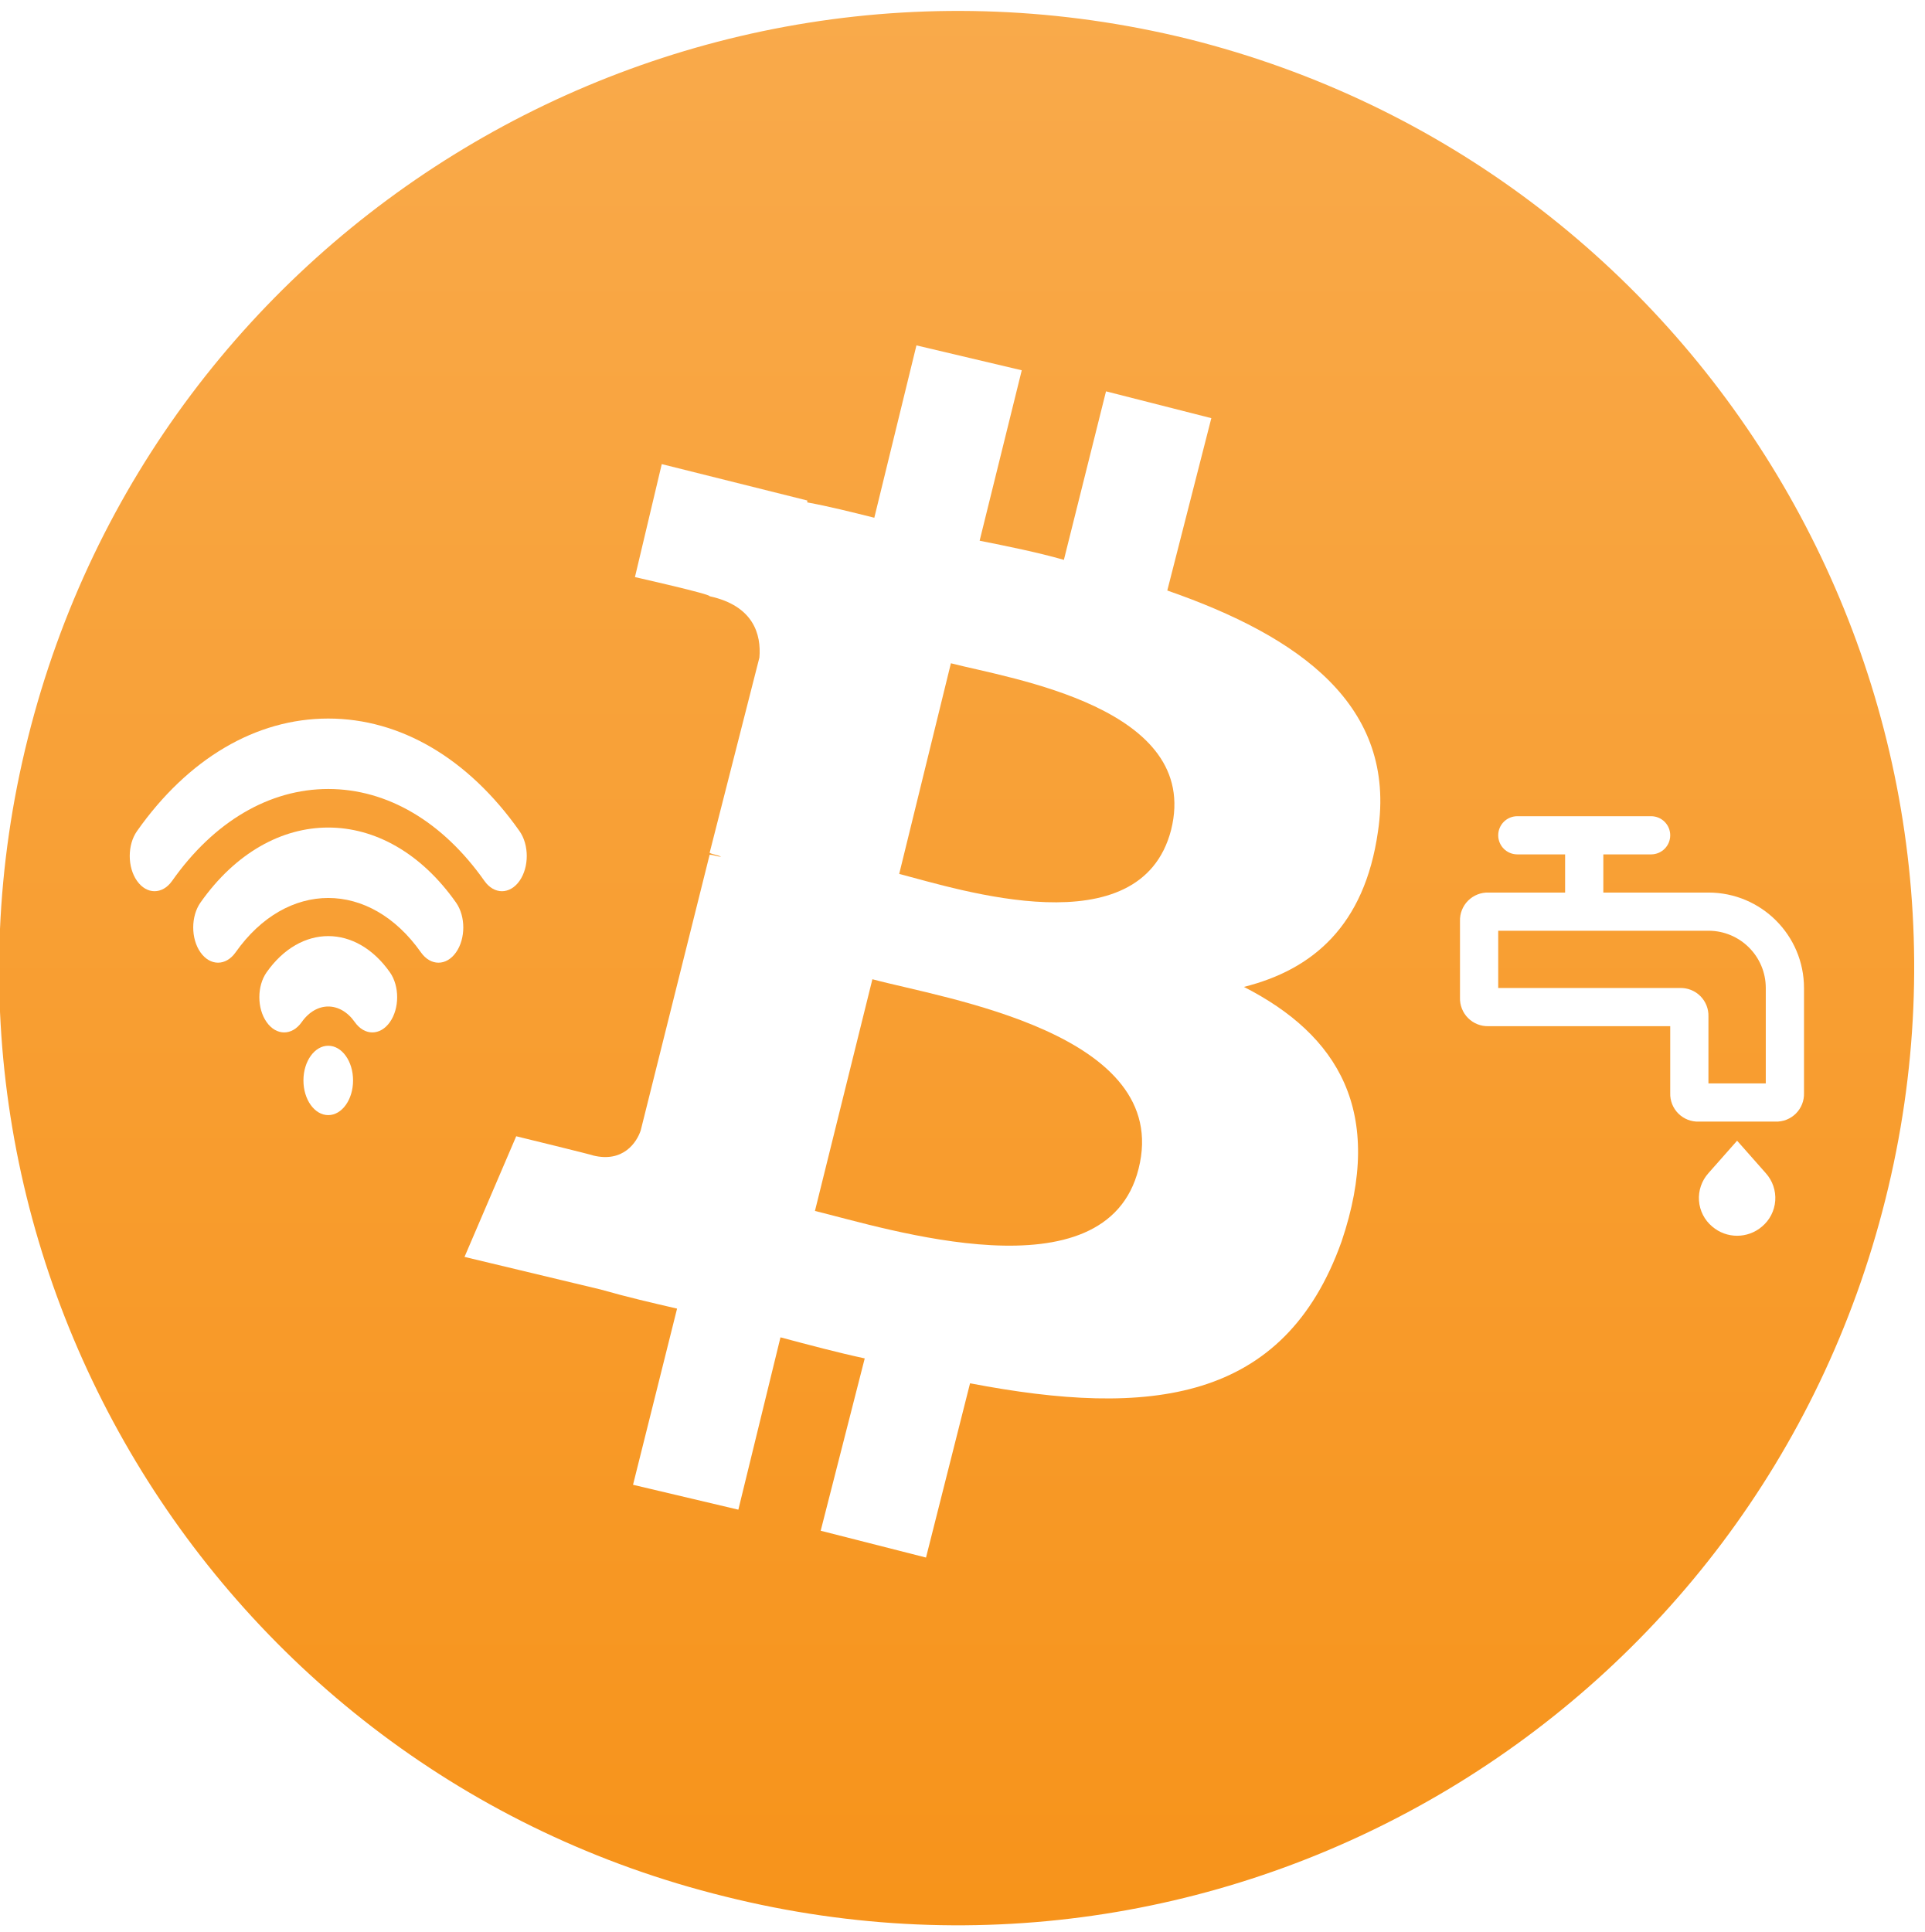
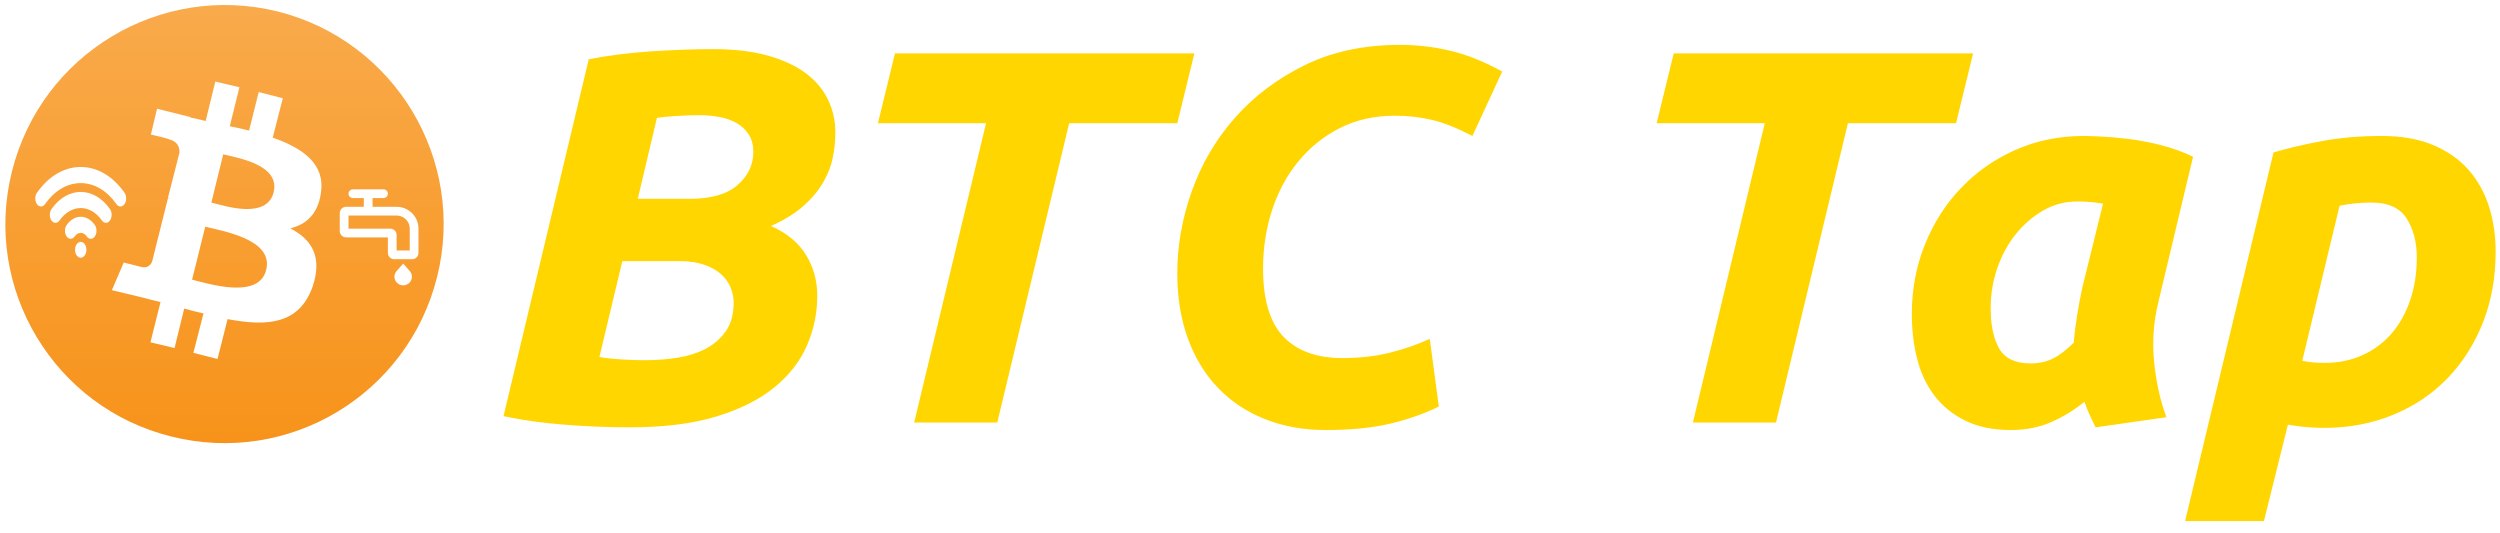
- <svg xmlns="http://www.w3.org/2000/svg" viewBox="0 0 126.166 126.632">
+ <svg xmlns="http://www.w3.org/2000/svg" viewBox="0 0 651.869 138.844">
  <defs>
    <linearGradient id="coin-gradient" x1="0%" y1="0%" x2="0%" y2="100%">
      <stop offset="0" style="stop-color:#f9aa4b" id="stop12" />
      <stop offset="1" style="stop-color:#f7931a" id="stop14" />
    </linearGradient>
  </defs>
-   <g id="svg2" style="" transform="matrix(125.5144, 0, 0, 125.5144, -74823.704, -30561.079)">
+   <g id="svg2" style="" transform="matrix(114.2771, 0, 0, 114.2771, -68123.29, -27824.291)">
    <path id="coin" d="M 597.121 244.113 C 597.054 244.381 596.783 244.544 596.515 244.477 C 596.247 244.411 596.084 244.139 596.151 243.872 C 596.218 243.604 596.489 243.441 596.757 243.507 C 597.025 243.574 597.188 243.846 597.121 244.113 Z" style="fill: url(&quot;#coin-gradient&quot;); stroke-width: 0.016;" />
    <path id="symbol" d="M 596.856 243.921 C 596.866 243.855 596.815 243.819 596.746 243.795 L 596.769 243.705 L 596.714 243.691 L 596.692 243.779 C 596.678 243.775 596.663 243.772 596.648 243.769 L 596.67 243.68 L 596.615 243.667 L 596.593 243.757 C 596.581 243.754 596.569 243.751 596.558 243.749 L 596.558 243.748 L 596.482 243.729 L 596.468 243.788 C 596.468 243.788 596.508 243.797 596.507 243.798 C 596.53 243.803 596.534 243.818 596.533 243.83 L 596.507 243.932 C 596.509 243.933 596.511 243.933 596.513 243.934 C 596.511 243.934 596.509 243.933 596.507 243.933 L 596.471 244.077 C 596.469 244.083 596.462 244.094 596.446 244.09 C 596.447 244.09 596.406 244.08 596.406 244.08 L 596.379 244.143 L 596.45 244.16 C 596.464 244.164 596.477 244.167 596.49 244.17 L 596.467 244.262 L 596.522 244.275 L 596.544 244.185 C 596.559 244.189 596.574 244.193 596.588 244.196 L 596.565 244.286 L 596.62 244.3 L 596.643 244.209 C 596.737 244.227 596.807 244.219 596.837 244.135 C 596.86 244.067 596.835 244.027 596.786 244.002 C 596.822 243.993 596.849 243.97 596.856 243.921 L 596.856 243.921 Z M 596.731 244.097 C 596.714 244.165 596.599 244.128 596.562 244.119 L 596.592 243.998 C 596.629 244.008 596.749 244.026 596.731 244.097 Z M 596.748 243.92 C 596.732 243.982 596.637 243.951 596.606 243.943 L 596.633 243.833 C 596.664 243.841 596.764 243.856 596.748 243.92 L 596.748 243.92 Z" style="fill: rgb(255, 255, 255); stroke-width: 0.016;" />
  </g>
-   <g id="Layer_2" data-name="Layer 2" transform="matrix(0.62635, 0, 0, 0.625544, 91.93855, 52.24704)" style="">
+   <g id="Layer_2" data-name="Layer 2" transform="matrix(0.570272, 0, 0, 0.569538, 85.16758, 48.22718)" style="">
    <path d="M32,10H21V6h5a2,2,0,0,0,0-4H12a2,2,0,0,0,0,4h5v4H9a2.9,2.9,0,0,0-3,3v8a2.9,2.9,0,0,0,3,3H28v7a2.9,2.9,0,0,0,3,3h8a2.9,2.9,0,0,0,3-3V20A10,10,0,0,0,32,10Zm6,20H32V23a2.9,2.9,0,0,0-3-3H10V14H32a6,6,0,0,1,6,6Z" style="fill-rule: nonzero; fill: rgb(255, 255, 255);" />
    <path d="M35,36l-3,3.4a3.9,3.9,0,0,0,.4,5.6,4,4,0,0,0,5.2,0,3.9,3.9,0,0,0,.4-5.6Z" style="fill-rule: nonzero; fill: rgb(255, 255, 255);" />
  </g>
-   <g>
+   <g transform="matrix(0.91047, 0, 0, 0.91047, 1.460329, 0.657803)" style="">
    <path fill-rule="nonzero" fill-opacity="1" d="M 32.901 58.414 C 32.485 58.414 32.069 58.189 31.751 57.738 C 29.014 53.853 25.38 51.714 21.516 51.714 C 17.652 51.714 14.017 53.853 11.281 57.738 C 10.646 58.638 9.615 58.64 8.981 57.738 C 8.345 56.837 8.345 55.374 8.981 54.473 C 12.331 49.716 16.783 47.097 21.516 47.097 C 26.249 47.097 30.7 49.716 34.051 54.473 C 34.686 55.374 34.686 56.837 34.051 57.738 C 33.734 58.189 33.317 58.414 32.901 58.414" style="stroke-width: 1; fill: rgb(255, 255, 255);" />
    <path fill-rule="nonzero" fill-opacity="1" d="M 28.741 63.099 C 28.324 63.099 27.908 62.873 27.591 62.423 C 24.241 57.669 18.791 57.669 15.441 62.423 C 14.806 63.324 13.776 63.324 13.141 62.423 C 12.506 61.522 12.506 60.059 13.141 59.157 C 17.759 52.602 25.273 52.602 29.89 59.157 C 30.526 60.059 30.526 61.522 29.89 62.423 C 29.573 62.873 29.157 63.099 28.741 63.099" style="stroke-width: 1; fill: rgb(255, 255, 255);" />
    <path fill-rule="nonzero" fill-opacity="1" d="M 24.405 67.669 C 23.99 67.669 23.573 67.444 23.256 66.993 C 22.296 65.631 20.735 65.631 19.776 66.993 C 19.141 67.895 18.11 67.895 17.476 66.993 C 16.84 66.092 16.84 64.63 17.476 63.728 C 19.703 60.566 23.328 60.566 25.556 63.728 C 26.191 64.63 26.191 66.092 25.556 66.993 C 25.238 67.444 24.822 67.669 24.405 67.669" style="stroke-width: 1; fill: rgb(255, 255, 255);" />
    <path fill-rule="nonzero" fill-opacity="1" d="M 23.142 70.817 C 23.142 72.071 22.414 73.09 21.516 73.09 C 20.618 73.09 19.889 72.071 19.889 70.817 C 19.889 69.56 20.618 68.543 21.516 68.543 C 22.414 68.543 23.142 69.56 23.142 70.817" style="stroke-width: 1; fill: rgb(255, 255, 255);" />
  </g>
+   <path d="M 164.211 111.428 C 158.655 111.428 152.96 111.196 147.126 110.733 C 141.293 110.27 136.015 109.529 131.292 108.511 L 153.515 15.452 C 158.794 14.434 164.326 13.74 170.114 13.369 C 175.901 12.998 181.202 12.813 186.016 12.813 C 191.572 12.813 196.364 13.392 200.392 14.549 C 204.42 15.707 207.707 17.258 210.254 19.203 C 212.8 21.147 214.698 23.439 215.949 26.078 C 217.198 28.717 217.823 31.518 217.823 34.481 C 217.823 36.518 217.614 38.648 217.198 40.87 C 216.781 43.092 215.948 45.292 214.697 47.468 C 213.448 49.644 211.735 51.704 209.559 53.648 C 207.383 55.592 204.536 57.352 201.017 58.926 C 205.184 60.778 208.24 63.301 210.183 66.495 C 212.128 69.69 213.1 73.232 213.1 77.122 C 213.1 81.566 212.221 85.849 210.462 89.969 C 208.703 94.089 205.878 97.747 201.989 100.942 C 198.1 104.136 193.054 106.682 186.85 108.581 C 180.646 110.479 173.099 111.428 164.211 111.428 Z M 162.265 68.094 L 156.293 93.094 C 157.775 93.372 159.65 93.58 161.918 93.719 C 164.187 93.857 166.294 93.927 168.238 93.927 C 171.016 93.927 173.771 93.719 176.502 93.303 C 179.234 92.886 181.688 92.122 183.864 91.011 C 186.04 89.9 187.823 88.371 189.212 86.427 C 190.6 84.482 191.295 81.982 191.295 78.927 C 191.295 77.631 191.04 76.334 190.53 75.038 C 190.021 73.741 189.211 72.584 188.1 71.566 C 186.989 70.547 185.531 69.714 183.725 69.065 C 181.919 68.417 179.766 68.094 177.266 68.094 L 162.265 68.094 Z M 166.294 51.843 L 179.905 51.843 C 185.461 51.843 189.605 50.639 192.337 48.231 C 195.068 45.823 196.433 42.953 196.433 39.621 C 196.433 37.861 196.04 36.356 195.252 35.106 C 194.466 33.856 193.424 32.861 192.127 32.119 C 190.831 31.379 189.35 30.846 187.683 30.522 C 186.016 30.198 184.303 30.036 182.544 30.036 C 180.599 30.036 178.516 30.106 176.294 30.245 C 174.072 30.384 172.405 30.546 171.293 30.73 L 166.294 51.843 Z M 311.425 13.925 L 306.981 32.119 L 278.785 32.119 L 260.034 110.178 L 238.367 110.178 L 257.117 32.119 L 228.922 32.119 L 233.367 13.925 L 311.425 13.925 Z M 375.171 106.011 C 371.375 107.863 367.162 109.345 362.532 110.456 C 357.902 111.567 352.254 112.122 345.588 112.122 C 339.846 112.122 334.591 111.173 329.823 109.275 C 325.054 107.377 320.98 104.668 317.599 101.15 C 314.22 97.631 311.604 93.349 309.752 88.302 C 307.9 83.255 306.974 77.584 306.974 71.288 C 306.974 64.066 308.248 56.889 310.794 49.759 C 313.34 42.629 317.091 36.263 322.045 30.661 C 326.999 25.06 333.064 20.499 340.24 16.98 C 347.416 13.462 355.68 11.703 365.033 11.703 C 369.477 11.703 373.852 12.212 378.157 13.231 C 382.463 14.249 386.977 16.054 391.699 18.647 L 383.921 35.454 C 380.033 33.416 376.56 32.027 373.504 31.287 C 370.449 30.546 367.162 30.175 363.644 30.175 C 358.365 30.175 353.62 31.24 349.407 33.37 C 345.193 35.5 341.582 38.393 338.573 42.051 C 335.563 45.708 333.272 49.944 331.698 54.76 C 330.124 59.574 329.336 64.667 329.336 70.038 C 329.336 78.186 331.119 84.112 334.684 87.816 C 338.249 91.52 343.365 93.371 350.031 93.371 C 354.476 93.371 358.574 92.908 362.324 91.983 C 366.073 91.057 369.569 89.853 372.81 88.371 L 375.171 106.011 Z M 514.477 13.925 L 510.032 32.119 L 481.837 32.119 L 463.086 110.178 L 441.419 110.178 L 460.169 32.119 L 431.975 32.119 L 436.418 13.925 L 514.477 13.925 Z M 562.811 78.649 C 561.515 83.927 561.145 89.228 561.701 94.552 C 562.256 99.877 563.32 104.622 564.895 108.789 L 546.422 111.428 C 545.867 110.317 545.357 109.252 544.894 108.234 C 544.431 107.215 543.968 106.057 543.505 104.761 C 540.912 106.891 538.042 108.65 534.893 110.039 C 531.745 111.428 528.227 112.122 524.337 112.122 C 519.708 112.122 515.749 111.312 512.462 109.691 C 509.176 108.071 506.491 105.895 504.407 103.164 C 502.324 100.432 500.819 97.237 499.893 93.58 C 498.967 89.923 498.504 86.011 498.504 81.844 C 498.504 75.455 499.638 69.436 501.906 63.788 C 504.175 58.139 507.324 53.209 511.352 48.996 C 515.379 44.782 520.125 41.472 525.588 39.064 C 531.051 36.657 536.977 35.454 543.366 35.454 C 544.199 35.454 545.658 35.5 547.741 35.592 C 549.825 35.684 552.209 35.893 554.894 36.217 C 557.58 36.541 560.404 37.074 563.367 37.814 C 566.33 38.555 569.154 39.574 571.839 40.87 L 562.811 78.649 Z M 548.367 53.092 C 547.162 52.908 546.074 52.769 545.102 52.676 C 544.13 52.583 542.95 52.537 541.561 52.537 C 538.412 52.537 535.472 53.324 532.741 54.899 C 530.009 56.472 527.625 58.532 525.588 61.079 C 523.551 63.625 521.953 66.565 520.796 69.899 C 519.639 73.232 519.06 76.705 519.06 80.316 C 519.06 84.76 519.801 88.279 521.282 90.872 C 522.764 93.464 525.496 94.76 529.477 94.76 C 531.606 94.76 533.528 94.344 535.241 93.511 C 536.954 92.677 538.783 91.289 540.728 89.344 C 540.912 87.029 541.213 84.598 541.63 82.052 C 542.047 79.506 542.487 77.168 542.95 75.038 L 548.367 53.092 Z M 600.314 94.066 C 601.888 94.436 603.833 94.621 606.148 94.621 C 609.759 94.621 613.046 93.95 616.01 92.608 C 618.972 91.265 621.495 89.39 623.578 86.982 C 625.662 84.575 627.282 81.682 628.44 78.301 C 629.597 74.922 630.176 71.195 630.176 67.121 C 630.176 63.14 629.296 59.76 627.537 56.982 C 625.778 54.204 622.722 52.815 618.37 52.815 C 615.407 52.815 612.63 53.093 610.036 53.648 L 600.314 94.066 Z M 650.733 65.593 C 650.733 72.353 649.622 78.534 647.4 84.135 C 645.177 89.737 642.098 94.575 638.162 98.65 C 634.227 102.724 629.505 105.895 623.996 108.163 C 618.486 110.432 612.49 111.567 606.009 111.567 C 602.861 111.567 599.713 111.289 596.564 110.733 L 590.314 135.873 L 569.757 135.873 L 592.814 39.758 C 596.518 38.648 600.754 37.652 605.522 36.772 C 610.292 35.893 615.454 35.454 621.01 35.454 C 626.195 35.454 630.662 36.241 634.413 37.814 C 638.163 39.389 641.241 41.541 643.649 44.272 C 646.057 47.004 647.839 50.199 648.997 53.857 C 650.154 57.514 650.733 61.426 650.733 65.593 Z" style="fill: rgb(255, 214, 0); text-wrap-mode: nowrap;" />
</svg>
